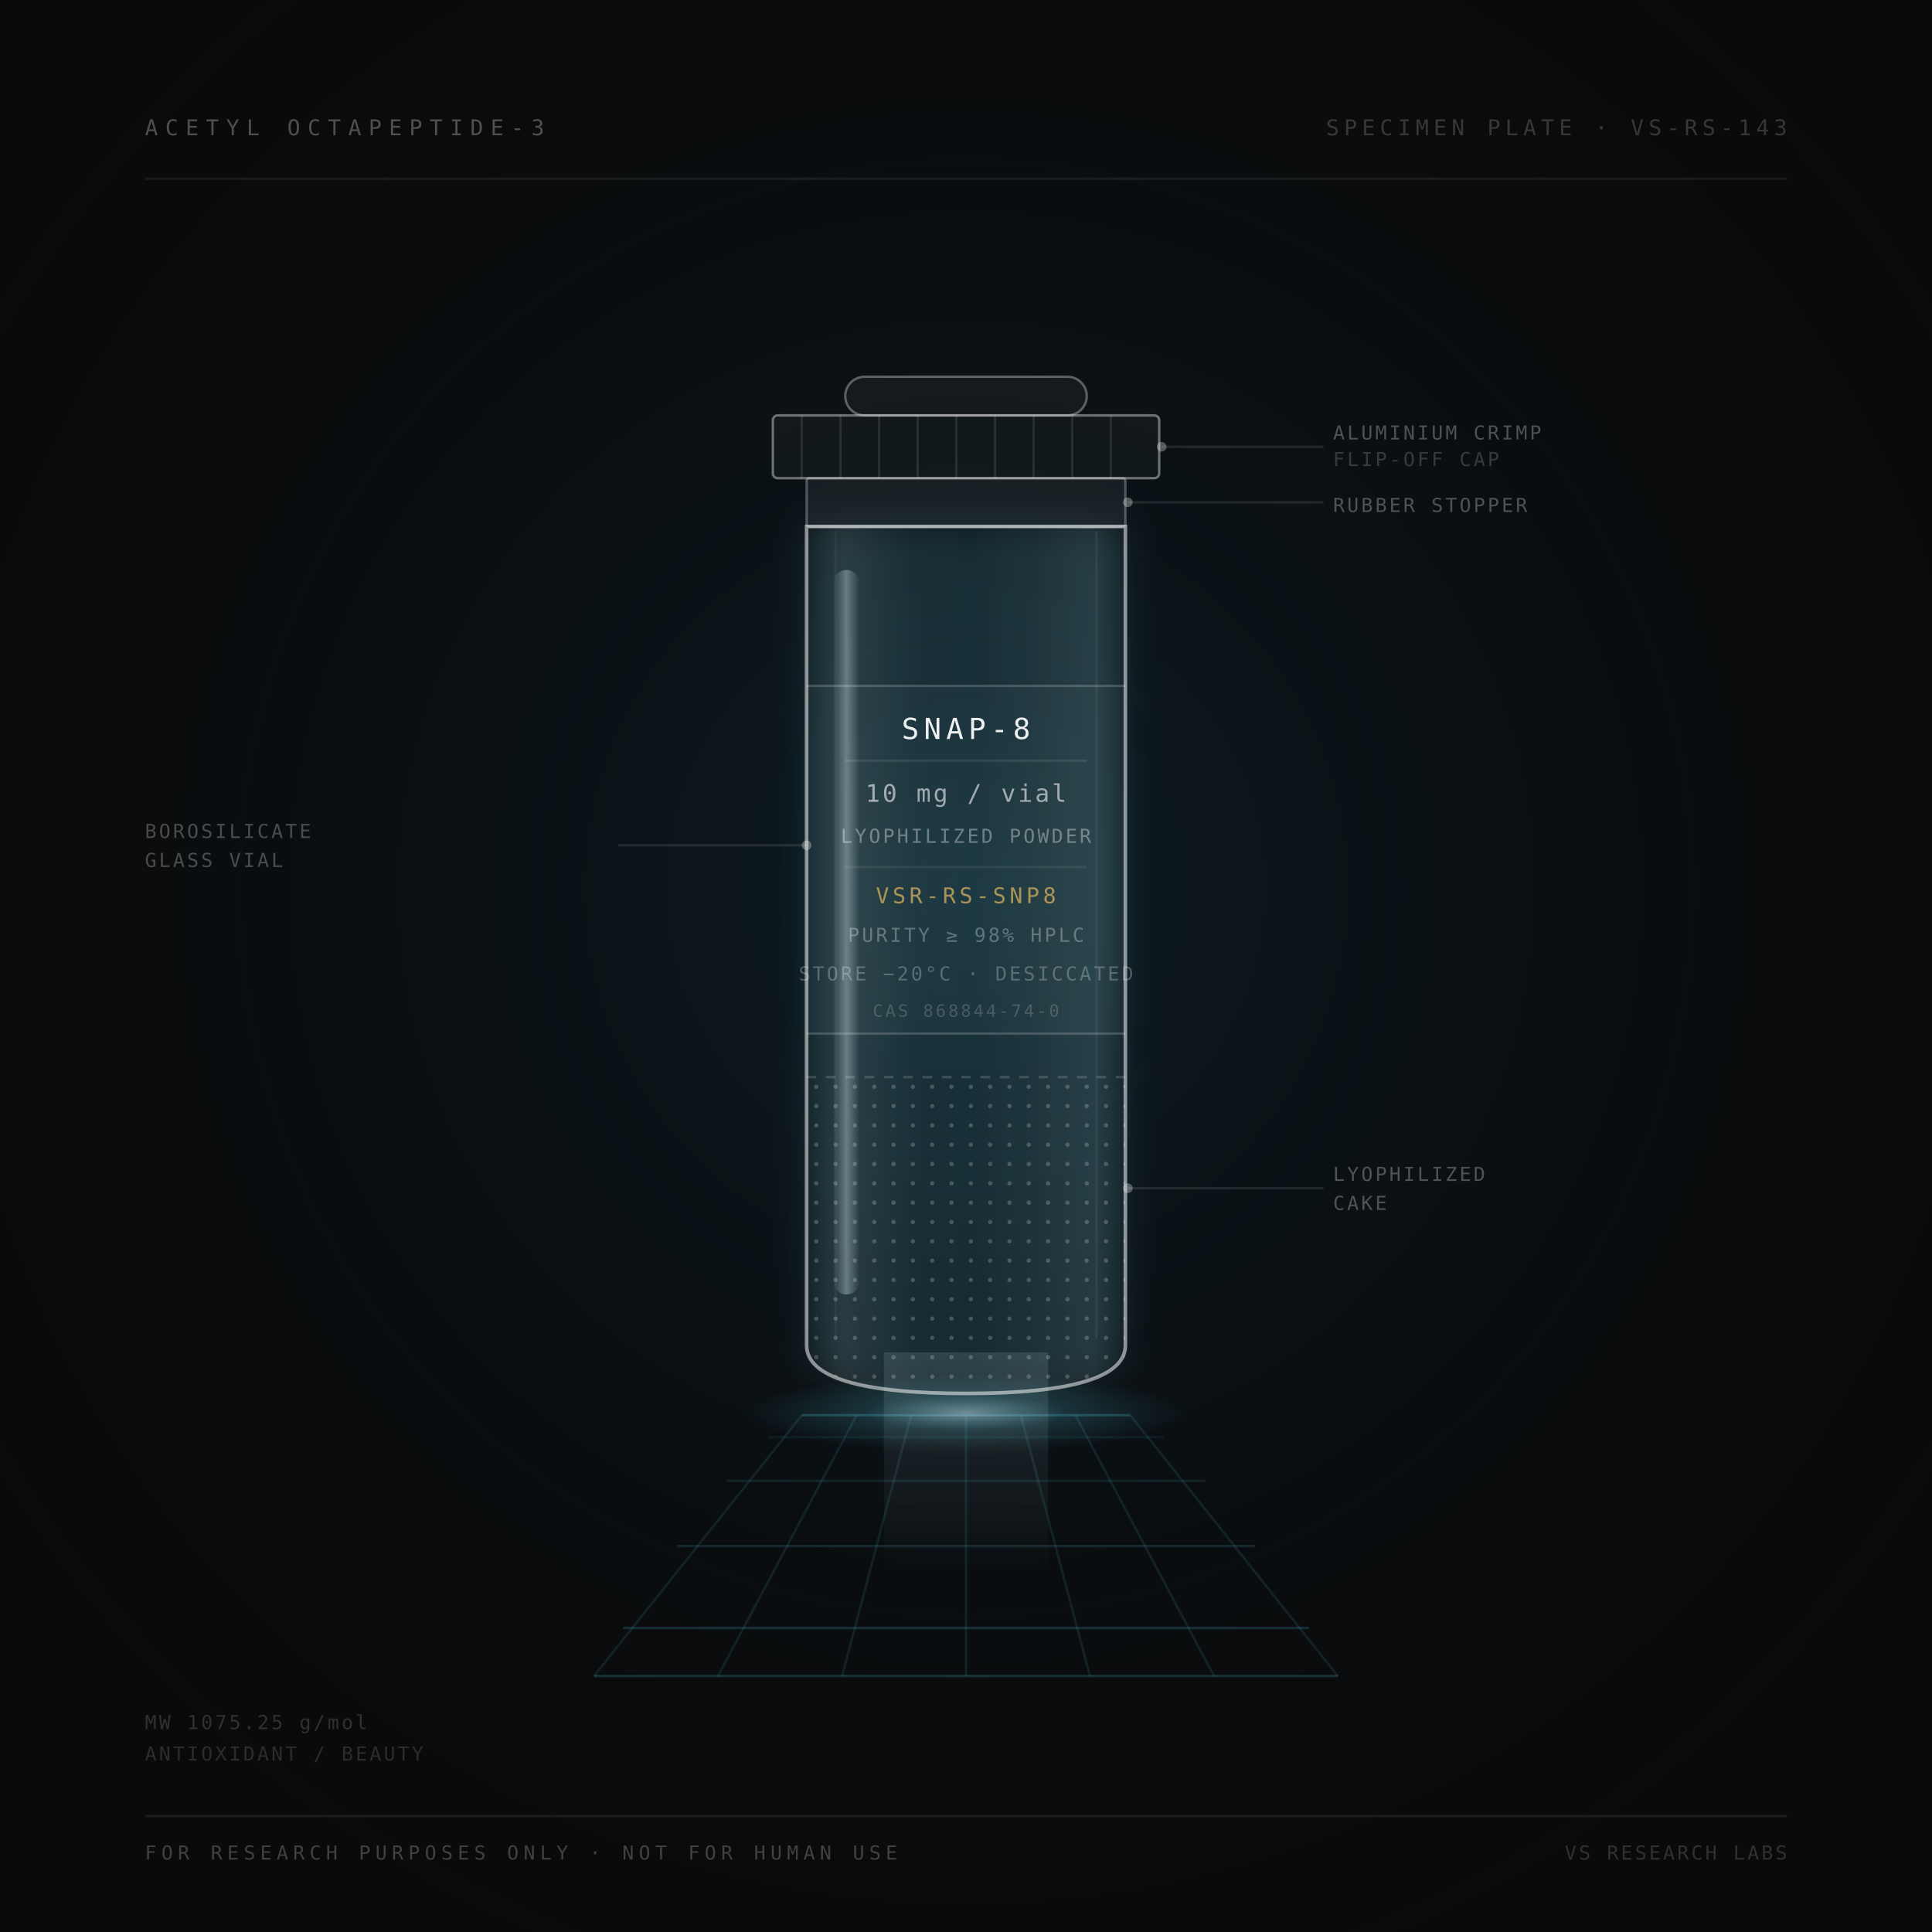
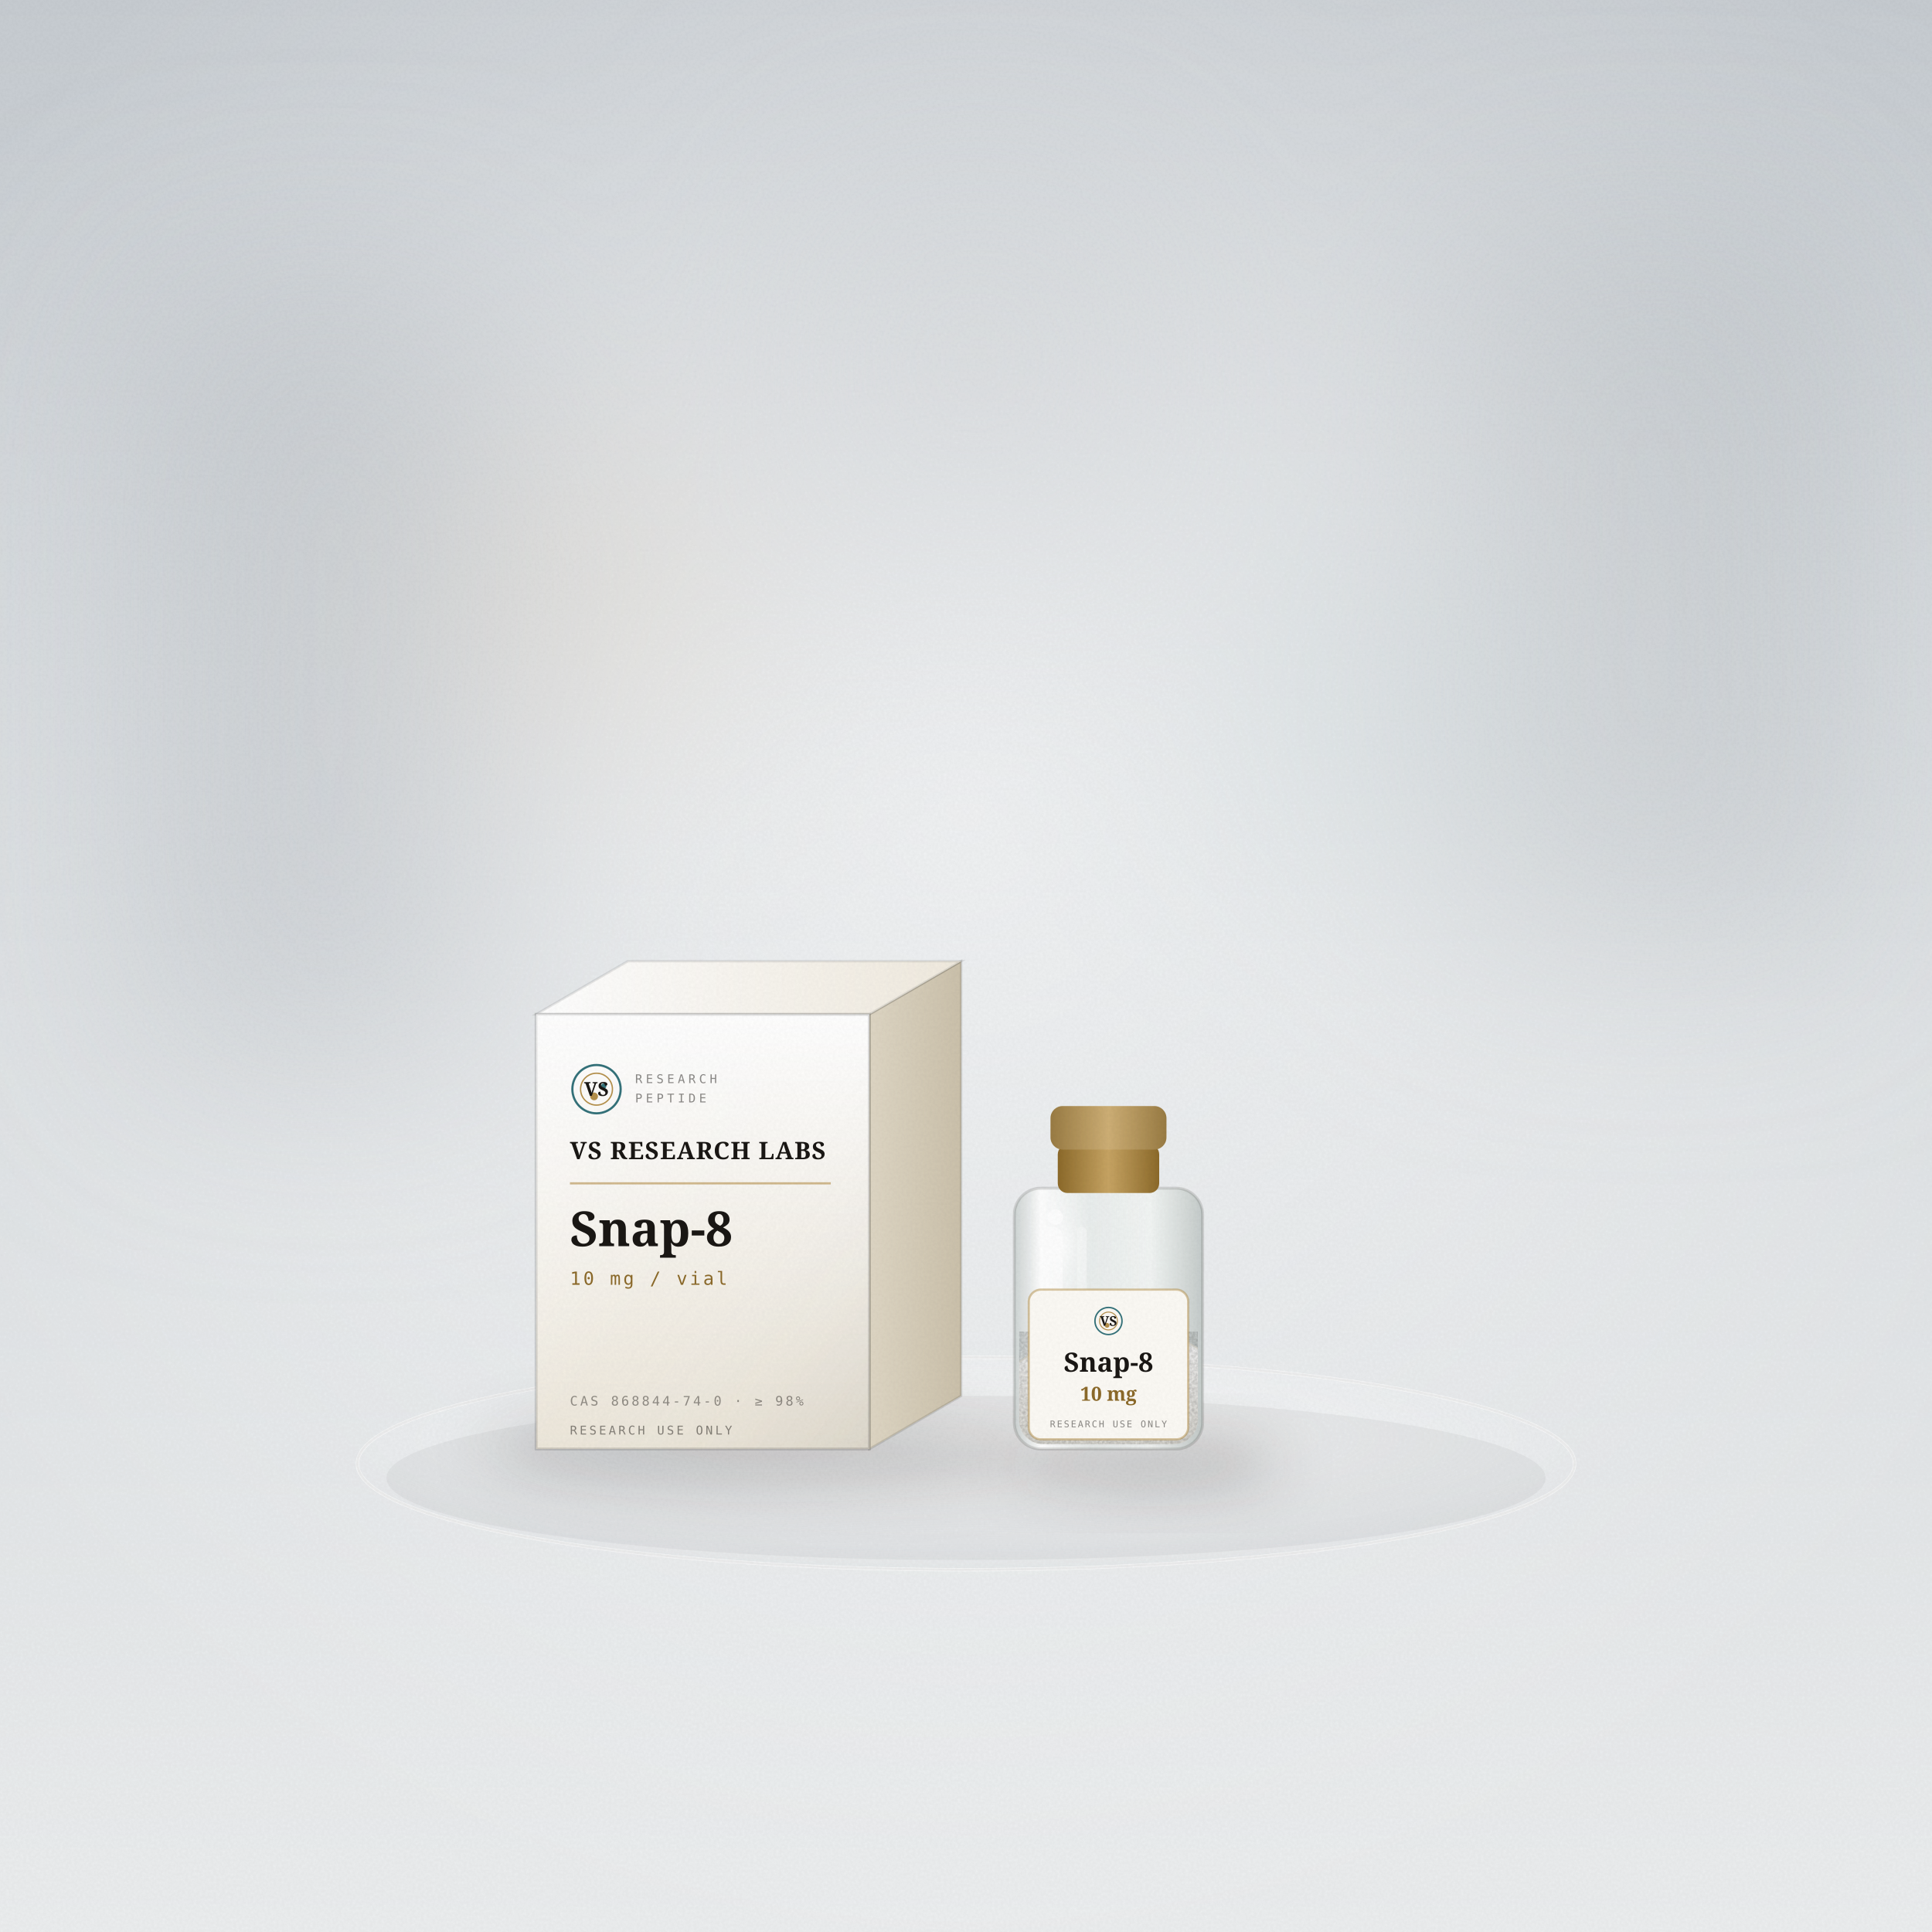
- <svg xmlns="http://www.w3.org/2000/svg" viewBox="0 0 800 800">
+ <svg xmlns="http://www.w3.org/2000/svg" viewBox="0 0 800 800" width="800" height="800" role="img" aria-label="Snap-8 10 mg — research carton and vial">
  <defs>
-     <pattern id="lyoDots" width="8" height="8" patternUnits="userSpaceOnUse">
-       <circle cx="2" cy="2" r="0.9" fill="rgba(255,255,255,0.2)" />
-     </pattern>
-     <clipPath id="vialFill">
-       <path d="M333 446 L333 557 Q333 576 400 576 Q467 576 467 557 L467 446 Z" />
+     <linearGradient id="lab" x1="0" y1="0" x2="0" y2="1">
+       <stop offset="0" stop-color="#C7CCD1" />
+       <stop offset="0.5" stop-color="#DCE0E3" />
+       <stop offset="1" stop-color="#ECEEEF" />
+     </linearGradient>
+     <radialGradient id="key" cx="50%" cy="42%" r="60%">
+       <stop offset="0" stop-color="#FFFFFF" stop-opacity="0.6" />
+       <stop offset="1" stop-color="#FFFFFF" stop-opacity="0" />
+     </radialGradient>
+     <filter id="blurXl" x="-60%" y="-60%" width="220%" height="220%">
+       <feGaussianBlur stdDeviation="42" />
+     </filter>
+     <filter id="shadow" x="-70%" y="-70%" width="240%" height="240%">
+       <feGaussianBlur stdDeviation="12" />
+     </filter>
+     <radialGradient id="disc" cx="50%" cy="38%" r="70%">
+       <stop offset="0" stop-color="#FFFFFF" stop-opacity="0.85" />
+       <stop offset="0.7" stop-color="#EDEFF1" stop-opacity="0.5" />
+       <stop offset="1" stop-color="#D7DBDE" stop-opacity="0.35" />
+     </radialGradient>
+     <linearGradient id="boxFront" x1="0" y1="0" x2="0" y2="1">
+       <stop offset="0" stop-color="#FFFFFF" />
+       <stop offset="1" stop-color="#EEE8DB" />
+     </linearGradient>
+     <linearGradient id="boxTop" x1="0" y1="0" x2="1" y2="0">
+       <stop offset="0" stop-color="#FFFFFF" />
+       <stop offset="1" stop-color="#F1EBDF" />
+     </linearGradient>
+     <linearGradient id="boxSide" x1="0" y1="0" x2="1" y2="0">
+       <stop offset="0" stop-color="#DED6C4" />
+       <stop offset="1" stop-color="#CBC1AB" />
+     </linearGradient>
+     <linearGradient id="boxDiag" x1="0" y1="0" x2="1" y2="1">
+       <stop offset="0" stop-color="#FFFFFF" stop-opacity="0.5" />
+       <stop offset="0.5" stop-color="#FFFFFF" stop-opacity="0" />
+       <stop offset="1" stop-color="#1A1714" stop-opacity="0.08" />
+     </linearGradient>
+     <linearGradient id="glass" x1="0" y1="0" x2="1" y2="0">
+       <stop offset="0" stop-color="#C9D0CF" stop-opacity="0.85" />
+       <stop offset="0.14" stop-color="#FFFFFF" stop-opacity="0.95" />
+       <stop offset="0.4" stop-color="#E9EEEC" stop-opacity="0.7" />
+       <stop offset="0.72" stop-color="#F4F7F5" stop-opacity="0.8" />
+       <stop offset="1" stop-color="#BEC6C4" stop-opacity="0.85" />
+     </linearGradient>
+     <linearGradient id="powder" x1="0" y1="0" x2="0" y2="1">
+       <stop offset="0" stop-color="#FFFFFF" />
+       <stop offset="1" stop-color="#E4E2DB" />
+     </linearGradient>
+     <filter id="grain">
+       <feTurbulence type="fractalNoise" baseFrequency="0.9" numOctaves="2" seed="7" result="n" />
+       <feColorMatrix in="n" type="matrix" values="0 0 0 0 0  0 0 0 0 0  0 0 0 0 0  0 0 0 0.6 0" />
+     </filter>
+     <filter id="film" x="0" y="0" width="100%" height="100%">
+       <feTurbulence type="fractalNoise" baseFrequency="0.85" numOctaves="2" seed="3" result="n" />
+       <feColorMatrix in="n" type="matrix" values="0 0 0 0 0  0 0 0 0 0  0 0 0 0 0  0 0 0 0.05 0" />
+     </filter>
+     <radialGradient id="spec" cx="50%" cy="50%" r="50%">
+       <stop offset="0" stop-color="#FFFFFF" stop-opacity="0.95" />
+       <stop offset="0.5" stop-color="#FFFFFF" stop-opacity="0.22" />
+       <stop offset="1" stop-color="#FFFFFF" stop-opacity="0" />
+     </radialGradient>
+     <linearGradient id="cap" x1="0" y1="0" x2="1" y2="0">
+       <stop offset="0" stop-color="#8C6A2A" />
+       <stop offset="0.5" stop-color="#C7A463" />
+       <stop offset="1" stop-color="#8C6A2A" />
+     </linearGradient>
+     <clipPath id="vialclip">
+       <rect x="2" y="42" width="74" height="104" rx="10" />
    </clipPath>
-     <radialGradient id="bgDepth" cx="0.5" cy="0.46" r="0.62">
-       <stop offset="0" stop-color="#0e2a38" stop-opacity="0.55" />
-       <stop offset="0.55" stop-color="#0a1822" stop-opacity="0.28" />
-       <stop offset="1" stop-color="#0a0a0a" stop-opacity="0" />
-     </radialGradient>
-     <radialGradient id="floorPool" cx="0.5" cy="0.5" r="0.5">
-       <stop offset="0" stop-color="#bfeffd" stop-opacity="0.5" />
-       <stop offset="0.45" stop-color="#5EDDF6" stop-opacity="0.16" />
-       <stop offset="1" stop-color="#5EDDF6" stop-opacity="0" />
-     </radialGradient>
-     <linearGradient id="glassBody" x1="0" y1="0" x2="1" y2="0">
-       <stop offset="0" stop-color="#ffffff" stop-opacity="0.02" />
-       <stop offset="0.12" stop-color="#ffffff" stop-opacity="0.085" />
-       <stop offset="0.34" stop-color="#ffffff" stop-opacity="0.015" />
-       <stop offset="0.52" stop-color="#ffffff" stop-opacity="0.008" />
-       <stop offset="0.72" stop-color="#ffffff" stop-opacity="0.04" />
-       <stop offset="0.9" stop-color="#cdeefb" stop-opacity="0.09" />
-       <stop offset="1" stop-color="#ffffff" stop-opacity="0.02" />
-     </linearGradient>
-     <linearGradient id="spec" x1="0" y1="0" x2="1" y2="0">
-       <stop offset="0" stop-color="#eafdff" stop-opacity="0" />
-       <stop offset="0.5" stop-color="#eafdff" stop-opacity="0.55" />
-       <stop offset="1" stop-color="#eafdff" stop-opacity="0" />
-     </linearGradient>
-     <linearGradient id="reflFade" x1="0" y1="0" x2="0" y2="1">
-       <stop offset="0" stop-color="#cdeefb" stop-opacity="0.13" />
-       <stop offset="1" stop-color="#cdeefb" stop-opacity="0" />
-     </linearGradient>
-     <filter id="vglow" x="-60%" y="-60%" width="220%" height="220%">
-       <feGaussianBlur stdDeviation="7" />
-     </filter>
  </defs>
-   <rect width="800" height="800" fill="#0a0a0a" />
-   <rect width="800" height="800" fill="url(#bgDepth)" />
-   <line x1="60" y1="74" x2="740" y2="74" stroke="rgba(255,255,255,0.07)" stroke-width="1" />
-   <text x="60" y="56" font-family="monospace" font-size="9" fill="rgba(255,255,255,0.28)" letter-spacing="3">ACETYL OCTAPEPTIDE-3</text>
-   <text x="740" y="56" font-family="monospace" font-size="9" fill="rgba(255,255,255,0.18)" letter-spacing="2" text-anchor="end">SPECIMEN PLATE · VS-RS-143</text>
-   <g class="pad">
-     <line x1="332" y1="586" x2="468" y2="586" stroke="#5EDDF6" stroke-opacity="0.22" stroke-width="1" />
-     <line x1="332.0" y1="586" x2="246.0" y2="694" stroke="#5EDDF6" stroke-opacity="0.10" stroke-width="1" />
-     <line x1="354.7" y1="586" x2="297.3" y2="694" stroke="#5EDDF6" stroke-opacity="0.10" stroke-width="1" />
-     <line x1="377.3" y1="586" x2="348.7" y2="694" stroke="#5EDDF6" stroke-opacity="0.10" stroke-width="1" />
-     <line x1="400.0" y1="586" x2="400.0" y2="694" stroke="#5EDDF6" stroke-opacity="0.10" stroke-width="1" />
-     <line x1="422.7" y1="586" x2="451.3" y2="694" stroke="#5EDDF6" stroke-opacity="0.10" stroke-width="1" />
-     <line x1="445.3" y1="586" x2="502.7" y2="694" stroke="#5EDDF6" stroke-opacity="0.10" stroke-width="1" />
-     <line x1="468.0" y1="586" x2="554.0" y2="694" stroke="#5EDDF6" stroke-opacity="0.10" stroke-width="1" />
-     <line x1="318.2" y1="595.1" x2="481.8" y2="595.1" stroke="#5EDDF6" stroke-opacity="0.071" stroke-width="1" />
-     <line x1="301.0" y1="613.2" x2="499.0" y2="613.2" stroke="#5EDDF6" stroke-opacity="0.097" stroke-width="1" />
-     <line x1="280.4" y1="640.2" x2="519.6" y2="640.2" stroke="#5EDDF6" stroke-opacity="0.128" stroke-width="1" />
-     <line x1="258.0" y1="674.1" x2="542.0" y2="674.1" stroke="#5EDDF6" stroke-opacity="0.162" stroke-width="1" />
-     <line x1="246.0" y1="694.0" x2="554.0" y2="694.0" stroke="#5EDDF6" stroke-opacity="0.180" stroke-width="1" />
+   <rect width="800" height="800" fill="url(#lab)" />
+   <g filter="url(#blurXl)" opacity="0.6">
+     <rect x="60" y="120" width="150" height="320" rx="16" fill="#AEB4BA" />
+     <rect x="600" y="90" width="170" height="300" rx="16" fill="#B4BABF" />
+     <rect x="330" y="70" width="150" height="160" rx="14" fill="#C2C7CC" />
+     <circle cx="250" cy="250" r="70" fill="#C7A463" opacity="0.25" />
+     <circle cx="560" cy="300" r="64" fill="#62A0A6" opacity="0.22" />
  </g>
-   <path d="M334 218 L334 557 Q334 577 400 577 Q466 577 466 557 L466 218 Z" fill="#5EDDF6" opacity="0.12" filter="url(#vglow)" />
-   <ellipse cx="400" cy="585" rx="92" ry="16" fill="url(#floorPool)" />
-   <rect x="366" y="560" width="68" height="92" fill="url(#reflFade)" />
-   <rect x="350" y="156" width="100" height="16" rx="8" fill="rgba(255,255,255,0.04)" stroke="rgba(255,255,255,0.32)" stroke-width="1" />
-   <rect x="320" y="172" width="160" height="26" rx="2" fill="rgba(255,255,255,0.03)" stroke="rgba(255,255,255,0.4)" stroke-width="1" />
-   <line x1="332" y1="172" x2="332" y2="198" stroke="rgba(255,255,255,0.1)" stroke-width="1" />
-   <line x1="348" y1="172" x2="348" y2="198" stroke="rgba(255,255,255,0.1)" stroke-width="1" />
-   <line x1="364" y1="172" x2="364" y2="198" stroke="rgba(255,255,255,0.1)" stroke-width="1" />
-   <line x1="380" y1="172" x2="380" y2="198" stroke="rgba(255,255,255,0.1)" stroke-width="1" />
-   <line x1="396" y1="172" x2="396" y2="198" stroke="rgba(255,255,255,0.1)" stroke-width="1" />
-   <line x1="412" y1="172" x2="412" y2="198" stroke="rgba(255,255,255,0.1)" stroke-width="1" />
-   <line x1="428" y1="172" x2="428" y2="198" stroke="rgba(255,255,255,0.1)" stroke-width="1" />
-   <line x1="444" y1="172" x2="444" y2="198" stroke="rgba(255,255,255,0.1)" stroke-width="1" />
-   <line x1="460" y1="172" x2="460" y2="198" stroke="rgba(255,255,255,0.1)" stroke-width="1" />
-   <rect x="334" y="198" width="132" height="20" rx="1" fill="rgba(255,255,255,0.06)" stroke="rgba(255,255,255,0.28)" stroke-width="1" />
-   <path d="M334 218 L334 557 Q334 577 400 577 Q466 577 466 557 L466 218 Z" fill="url(#glassBody)" stroke="rgba(255,255,255,0.52)" stroke-width="1.5" />
-   <rect x="345" y="236" width="11" height="300" rx="5.5" fill="url(#spec)" opacity="0.6" />
-   <line x1="346" y1="220" x2="346" y2="554" stroke="rgba(255,255,255,0.05)" stroke-width="1" />
-   <line x1="454" y1="220" x2="454" y2="554" stroke="rgba(255,255,255,0.06)" stroke-width="1" />
-   <line x1="334" y1="446" x2="466" y2="446" stroke="rgba(255,255,255,0.16)" stroke-width="1" stroke-dasharray="4,4" />
-   <rect x="334" y="447" width="132" height="128" fill="url(#lyoDots)" clip-path="url(#vialFill)" />
-   <rect x="334" y="284" width="132" height="144" fill="rgba(255,255,255,0.025)" />
-   <line x1="334" y1="284" x2="466" y2="284" stroke="rgba(255,255,255,0.18)" stroke-width="1" />
-   <line x1="334" y1="428" x2="466" y2="428" stroke="rgba(255,255,255,0.18)" stroke-width="1" />
-   <text x="400" y="306" font-family="monospace" font-size="12" font-weight="500" fill="rgba(255,255,255,0.92)" letter-spacing="2" text-anchor="middle">SNAP-8</text>
-   <line x1="350" y1="315" x2="450" y2="315" stroke="rgba(255,255,255,0.09)" stroke-width="1" />
-   <text x="400" y="332" font-family="monospace" font-size="10" fill="rgba(255,255,255,0.58)" letter-spacing="1" text-anchor="middle">10 mg / vial</text>
-   <text x="400" y="349" font-family="monospace" font-size="8" fill="rgba(255,255,255,0.36)" letter-spacing="1" text-anchor="middle">LYOPHILIZED POWDER</text>
-   <line x1="350" y1="359" x2="450" y2="359" stroke="rgba(255,255,255,0.07)" stroke-width="1" />
-   <text x="400" y="374" font-family="monospace" font-size="9" fill="#C4A35A" letter-spacing="1.5" text-anchor="middle" opacity="0.85">VSR-RS-SNP8</text>
-   <text x="400" y="390" font-family="monospace" font-size="8" fill="rgba(255,255,255,0.3)" letter-spacing="1" text-anchor="middle">PURITY ≥ 98% HPLC</text>
-   <text x="400" y="406" font-family="monospace" font-size="8" fill="rgba(255,255,255,0.26)" letter-spacing="1" text-anchor="middle">STORE −20°C · DESICCATED</text>
-   <text x="400" y="421" font-family="monospace" font-size="7" fill="rgba(255,255,255,0.18)" letter-spacing="1" text-anchor="middle">CAS 868844-74-0</text>
-   <line x1="481" y1="185" x2="548" y2="185" stroke="rgba(255,255,255,0.1)" stroke-width="1" />
-   <circle cx="481" cy="185" r="2" fill="rgba(255,255,255,0.3)" />
-   <text x="552" y="182" font-family="monospace" font-size="8" fill="rgba(255,255,255,0.28)" letter-spacing="1">ALUMINIUM CRIMP</text>
-   <text x="552" y="193" font-family="monospace" font-size="8" fill="rgba(255,255,255,0.18)" letter-spacing="1">FLIP-OFF CAP</text>
-   <line x1="467" y1="208" x2="548" y2="208" stroke="rgba(255,255,255,0.1)" stroke-width="1" />
-   <circle cx="467" cy="208" r="2" fill="rgba(255,255,255,0.3)" />
-   <text x="552" y="212" font-family="monospace" font-size="8" fill="rgba(255,255,255,0.28)" letter-spacing="1">RUBBER STOPPER</text>
-   <line x1="467" y1="492" x2="548" y2="492" stroke="rgba(255,255,255,0.1)" stroke-width="1" />
-   <circle cx="467" cy="492" r="2" fill="rgba(255,255,255,0.3)" />
-   <text x="552" y="489" font-family="monospace" font-size="8" fill="rgba(255,255,255,0.28)" letter-spacing="1">LYOPHILIZED</text>
-   <text x="552" y="501" font-family="monospace" font-size="8" fill="rgba(255,255,255,0.28)" letter-spacing="1">CAKE</text>
-   <line x1="334" y1="350" x2="256" y2="350" stroke="rgba(255,255,255,0.1)" stroke-width="1" />
-   <circle cx="334" cy="350" r="2" fill="rgba(255,255,255,0.3)" />
-   <text x="60" y="347" font-family="monospace" font-size="8" fill="rgba(255,255,255,0.26)" letter-spacing="1">BOROSILICATE</text>
-   <text x="60" y="359" font-family="monospace" font-size="8" fill="rgba(255,255,255,0.26)" letter-spacing="1">GLASS VIAL</text>
-   <text x="60" y="716" font-family="monospace" font-size="8" fill="rgba(255,255,255,0.16)" letter-spacing="1">MW 1075.25 g/mol</text>
-   <text x="60" y="729" font-family="monospace" font-size="8" fill="rgba(255,255,255,0.14)" letter-spacing="1">ANTIOXIDANT / BEAUTY</text>
-   <line x1="60" y1="752" x2="740" y2="752" stroke="rgba(255,255,255,0.07)" stroke-width="1" />
-   <text x="60" y="770" font-family="monospace" font-size="8" fill="rgba(255,255,255,0.22)" letter-spacing="2">FOR RESEARCH PURPOSES ONLY · NOT FOR HUMAN USE</text>
-   <text x="740" y="770" font-family="monospace" font-size="8" fill="rgba(255,255,255,0.16)" letter-spacing="1" text-anchor="end">VS RESEARCH LABS</text>
+   <rect width="800" height="800" fill="url(#key)" />
+   <ellipse cx="400" cy="606" rx="252" ry="44" fill="url(#disc)" />
+   <ellipse cx="400" cy="606" rx="252" ry="44" fill="none" stroke="#FFFFFF" stroke-opacity="0.8" stroke-width="1.4" />
+   <ellipse cx="400" cy="606" rx="252" ry="44" fill="none" stroke="#1A1714" stroke-opacity="0.06" stroke-width="1" />
+   <ellipse cx="400" cy="612" rx="240" ry="34" fill="#1A1714" opacity="0.05" />
+   <ellipse cx="318" cy="600" rx="118" ry="16" fill="#1A1714" opacity="0.18" filter="url(#shadow)" />
+   <ellipse cx="476" cy="606" rx="56" ry="12" fill="#1A1714" opacity="0.2" filter="url(#shadow)" />
+   <g>
+     <polygon points="360,420 398,398 398,578 360,600" fill="url(#boxSide)" stroke="#1A1714" stroke-opacity="0.13" stroke-width="1" />
+     <polygon points="222,420 260,398 398,398 360,420" fill="url(#boxTop)" stroke="#1A1714" stroke-opacity="0.1" stroke-width="1" />
+     <rect x="222" y="420" width="138" height="180" fill="url(#boxFront)" stroke="#1A1714" stroke-opacity="0.15" stroke-width="1.2" />
+     <rect x="222" y="420" width="138" height="180" fill="url(#boxDiag)" />
+     <g transform="translate(236,440)">
+       <g transform="translate(11,11)">
+         <circle r="10" fill="none" stroke="#34727A" stroke-width="0.9" />
+         <circle r="6.6" fill="none" stroke="#B5904B" stroke-width="0.55" />
+         <circle cx="-1" cy="3" r="1.6" fill="#B5904B" />
+         <circle cx="3" cy="-1.3" r="1.1" fill="#34727A" />
+         <text y="2.8" text-anchor="middle" font-family="'Cormorant Garamond',serif" font-weight="600" font-size="8" fill="#1A1714">VS</text>
+       </g>
+       <text x="27" y="8.5" font-family="'IBM Plex Mono',monospace" font-size="5" letter-spacing="1.4" fill="#1A1714" opacity="0.5">RESEARCH</text>
+       <text x="27" y="16.5" font-family="'IBM Plex Mono',monospace" font-size="5" letter-spacing="1.4" fill="#1A1714" opacity="0.5">PEPTIDE</text>
+       <text x="0" y="40" font-family="'Cormorant Garamond',serif" font-weight="700" font-size="10" letter-spacing="0.4" fill="#1A1714">VS RESEARCH LABS</text>
+       <line x1="0" y1="50" x2="108" y2="50" stroke="#B5904B" stroke-opacity="0.6" stroke-width="0.9" />
+       <text x="0" y="76" font-family="'Cormorant Garamond',serif" font-weight="600" font-size="20" fill="#1A1714">Snap-8</text>
+       <text x="0" y="92" font-family="'IBM Plex Mono',monospace" font-size="7.5" letter-spacing="1" fill="#8C6A2A">10 mg / vial</text>
+       <text x="0" y="142" font-family="'IBM Plex Mono',monospace" font-size="5.4" letter-spacing="1" fill="#1A1714" opacity="0.45">CAS 868844-74-0 · ≥ 98%</text>
+       <text x="0" y="154" font-family="'IBM Plex Mono',monospace" font-size="5" letter-spacing="1" fill="#1A1714" opacity="0.5">RESEARCH USE ONLY</text>
+     </g>
+   </g>
+   <g transform="translate(420,452)">
+     <rect x="0" y="40" width="78" height="108" rx="11" fill="url(#glass)" stroke="#1A1714" stroke-opacity="0.14" stroke-width="1.2" />
+     <g clip-path="url(#vialclip)">
+       <path d="M2 112 q14 -10 26 -4 q12 6 24 -2 q14 -8 26 2 V148 H2 Z" fill="url(#powder)" />
+       <rect x="2" y="104" width="74" height="44" fill="#FFFFFF" filter="url(#grain)" opacity="0.4" />
+       <path d="M2 112 q14 -10 26 -4 q12 6 24 -2 q14 -8 26 2" fill="none" stroke="#CFCCC2" stroke-width="0.8" opacity="0.7" />
+     </g>
+     <rect x="11" y="56" width="9" height="78" rx="4" fill="#FFFFFF" opacity="0.7" />
+     <rect x="26" y="56" width="4" height="70" rx="2" fill="#FFFFFF" opacity="0.35" />
+     <ellipse cx="20" cy="64" rx="12" ry="26" fill="url(#spec)" opacity="0.85" />
+     <circle cx="17" cy="52" r="3.2" fill="#FFFFFF" opacity="0.9" />
+     <rect x="18" y="22" width="42" height="20" rx="4" fill="url(#cap)" />
+     <rect x="15" y="6" width="48" height="18" rx="5" fill="url(#cap)" />
+     <rect x="15" y="6" width="48" height="18" rx="5" fill="#FFFFFF" opacity="0.12" />
+     <rect x="6" y="82" width="66" height="62" rx="5" fill="#FCFAF5" stroke="#B5904B" stroke-opacity="0.5" stroke-width="0.9" />
+     <g transform="translate(39,95)">
+       <circle r="5.6" fill="none" stroke="#34727A" stroke-width="0.6" />
+       <circle r="3.7" fill="none" stroke="#B5904B" stroke-width="0.4" />
+       <circle cx="-0.6" cy="1.8" r="1" fill="#B5904B" />
+       <text y="2" text-anchor="middle" font-family="'Cormorant Garamond',serif" font-weight="600" font-size="5.6" fill="#1A1714">VS</text>
+     </g>
+     <text x="39" y="116" text-anchor="middle" font-family="'Cormorant Garamond',serif" font-weight="600" font-size="11" fill="#1A1714">Snap-8</text>
+     <text x="39" y="128" text-anchor="middle" font-family="'Cormorant Garamond',serif" font-weight="600" font-size="8" fill="#8C6A2A">10 mg</text>
+     <text x="39" y="139" text-anchor="middle" font-family="'IBM Plex Mono',monospace" font-size="3.8" letter-spacing="0.6" fill="#1A1714" opacity="0.5">RESEARCH USE ONLY</text>
+   </g>
+   <rect width="800" height="800" filter="url(#film)" style="mix-blend-mode:multiply" opacity="0.7" />
</svg>
